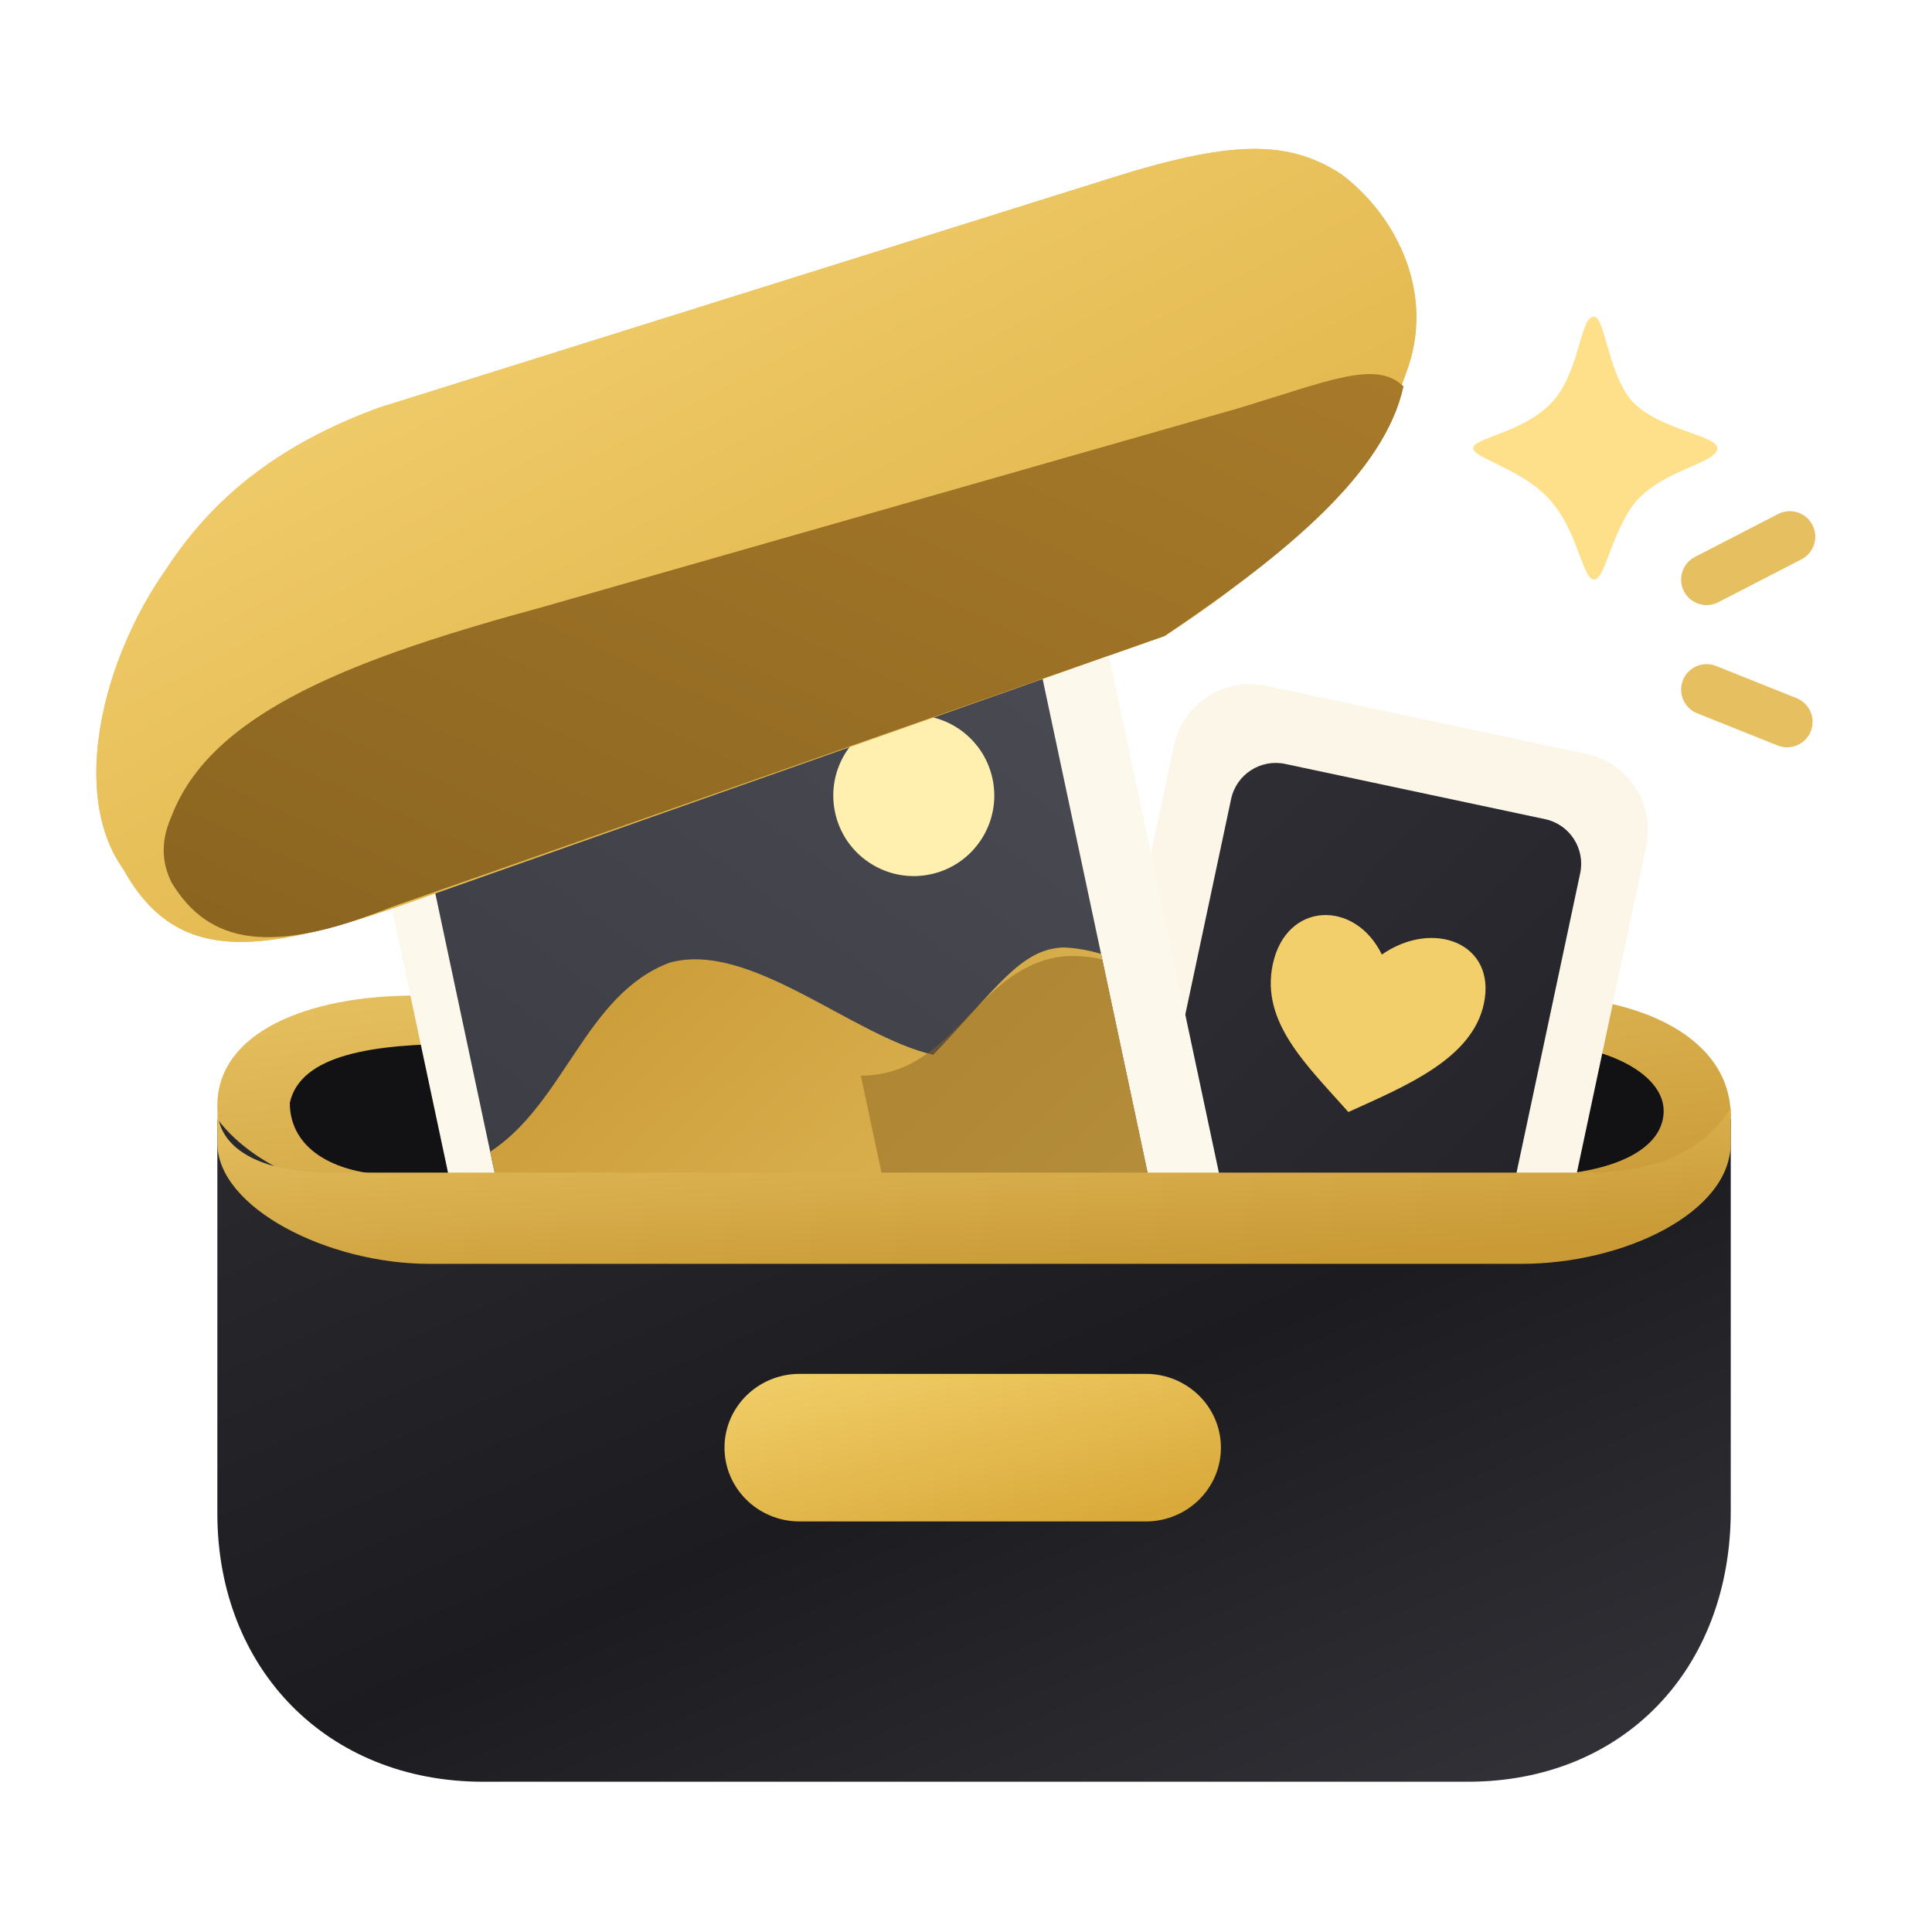
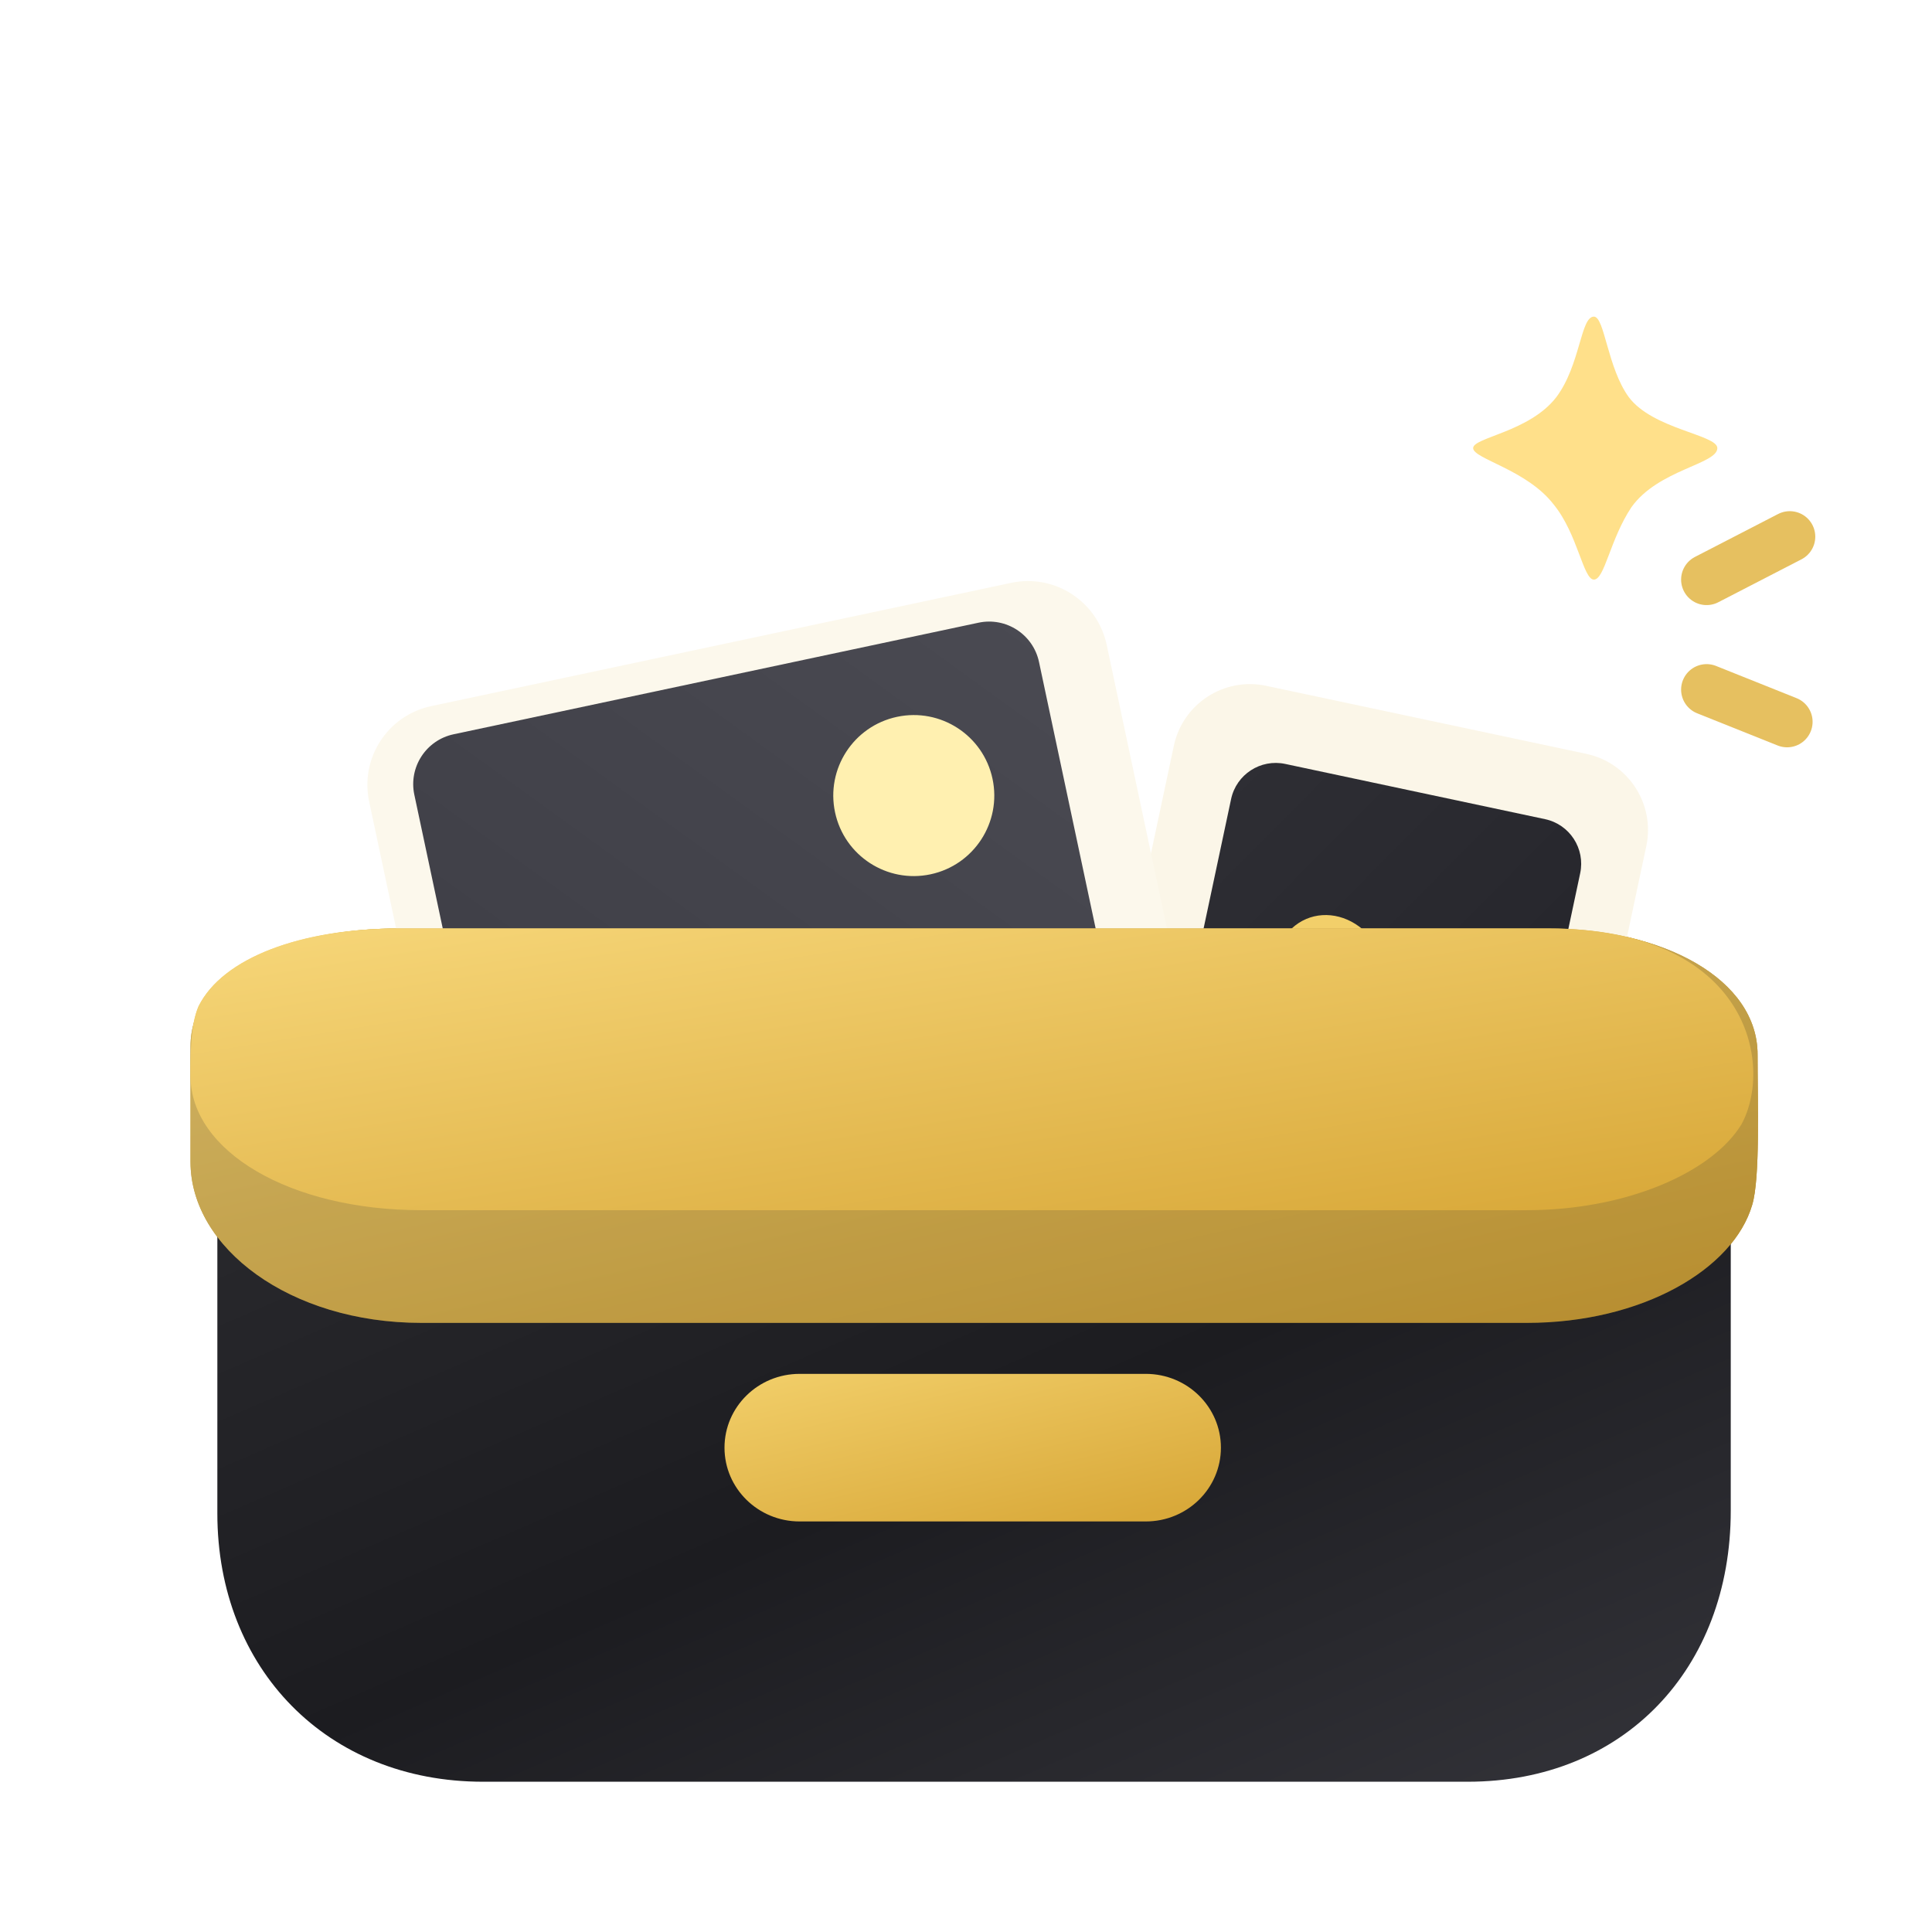
<svg xmlns="http://www.w3.org/2000/svg" viewBox="260 155 720 720" role="img" aria-label="Schuhkarton lädt">
  <defs>
    <linearGradient id="sk-lidTop" x1="0" y1="0" x2="0.9" y2="1">
      <stop stop-color="#f7d77a" />
      <stop offset="1" stop-color="#d9a93a" />
    </linearGradient>
    <linearGradient id="sk-lidInside" x1="0" y1="1" x2="1" y2="0">
      <stop stop-color="#8a6420" />
      <stop offset="1" stop-color="#a77a2a" />
    </linearGradient>
    <linearGradient id="sk-rim" x1="0" y1="0" x2="0.7" y2="1">
      <stop stop-color="#e6c060" />
      <stop offset="1" stop-color="#c99a36" />
    </linearGradient>
    <linearGradient id="sk-box" x1="0" y1="0" x2="1" y2="1">
      <stop stop-color="#2a2a2e" />
      <stop offset="0.5" stop-color="#1c1c20" />
      <stop offset="1" stop-color="#34343a" />
    </linearGradient>
    <linearGradient id="sk-slot" x1="0" y1="0" x2="0.8" y2="1">
      <stop stop-color="#f2cf6a" />
      <stop offset="1" stop-color="#d9a93a" />
    </linearGradient>
    <linearGradient id="sk-sky" x1="0" y1="1" x2="1" y2="0">
      <stop stop-color="#3a3a42" />
      <stop offset="1" stop-color="#4a4a52" />
    </linearGradient>
    <linearGradient id="sk-mountains" x1="0" y1="0" x2="1" y2="1">
      <stop stop-color="#c99a36" />
      <stop offset="1" stop-color="#e6c060" />
    </linearGradient>
    <linearGradient id="sk-heartBg" x1="0" y1="0" x2="1" y2="1">
      <stop stop-color="#2e2e34" />
      <stop offset="1" stop-color="#222228" />
    </linearGradient>
    <clipPath id="sk-scene">
      <rect x="429" y="405" width="238" height="260" rx="19" />
    </clipPath>
    <clipPath id="sk-inbox">
      <rect x="260" y="155" width="720" height="640" />
    </clipPath>
  </defs>
  <style>
-     .lid, .p1, .p2, .star, .rays { transform-box: fill-box; transform-origin: center; animation: 3.2s infinite both; }
-     .lid { animation-name: sk-lid; }
-     .lid-front { animation-name: sk-lid, sk-front; }
+     .p1, .p2, .star, .rays { transform-box: fill-box; transform-origin: center; animation: 3.2s infinite both; }
    .p1 { animation-name: sk-p1; }
    .p2 { animation-name: sk-p2; }
    .star { animation-name: sk-star; }
    .rays { animation-name: sk-rays; }
-     @keyframes sk-lid {
-       0%, 4% { transform: translate(82px, 172px) rotate(17.5deg) scale(1.13, 1); animation-timing-function: cubic-bezier(.2, .8, .3, 1.15); }
-       16%, 30% { transform: none; animation-timing-function: cubic-bezier(.5, 0, .4, 1); }
-       68%, 100% { transform: translate(82px, 172px) rotate(17.5deg) scale(1.13, 1); }
-     }
-     @keyframes sk-front { 0%, 6% { opacity: 1; } 7%, 62% { opacity: 0; } 63%, 100% { opacity: 1; } }
+     .lid-still { display: none; }
    @keyframes sk-p1 {
-       0%, 7% { transform: translateY(260px); animation-timing-function: cubic-bezier(.2, .8, .3, 1.2); }
-       20%, 36% { transform: none; animation-timing-function: ease-in; }
-       60%, 100% { transform: translateY(260px); }
+       0%, 9% { transform: translateY(260px); animation-timing-function: cubic-bezier(.2, .8, .3, 1.2); }
+       21%, 36% { transform: none; animation-timing-function: ease-in; }
+       56%, 100% { transform: translateY(260px); }
    }
    @keyframes sk-p2 {
-       0%, 10% { transform: translateY(240px); animation-timing-function: cubic-bezier(.2, .8, .3, 1.25); }
-       23%, 33% { transform: none; animation-timing-function: ease-in; }
-       57%, 100% { transform: translateY(240px); }
+       0%, 11% { transform: translateY(240px); animation-timing-function: cubic-bezier(.2, .8, .3, 1.25); }
+       24%, 33% { transform: none; animation-timing-function: ease-in; }
+       53%, 100% { transform: translateY(240px); }
    }
    @keyframes sk-star {
      0%, 17% { transform: scale(0) rotate(-90deg); opacity: 0; animation-timing-function: cubic-bezier(.2, .8, .3, 1.4); }
      26%, 34% { transform: none; opacity: 1; }
      44%, 100% { transform: scale(0) rotate(45deg); opacity: 0; }
    }
    @keyframes sk-rays {
      0%, 22% { transform: scale(.2); opacity: 0; animation-timing-function: ease-out; }
      29%, 34% { transform: none; opacity: 1; }
      42%, 100% { transform: scale(.2); opacity: 0; }
    }
-     @media (prefers-reduced-motion: reduce) { .lid, .p1, .p2, .star, .rays { animation: none; } .lid-front { display: none; } }
+     @media (prefers-reduced-motion: reduce) {
+       .p1, .p2, .star, .rays { animation: none; }
+       .lid-move { display: none; }
+       .lid-still { display: inline; }
+     }
  </style>
-   <g class="lid">
+   <g class="lid-still">
    <path fill="url(#sk-lidTop)" d="M306 479C286 451 298 401 322 367C339 341 363 321 401 307L672 222C719 207 740 207 760 220C781 236 795 265 784 294C773 326 745 359 694 392L408 493C357 510 326 515 306 479Z" />
    <path fill="url(#sk-lidInside)" d="M324 459C339 420 393 400 463 381L722 307C755 297 773 289 783 299C776 331 740 361 694 392L406 493C361 511 338 507 324 484C320 476 320 468 324 459Z" />
+   </g>
+   <g class="lid-move">
+     <g>
+       <animate attributeName="display" dur="3.2s" repeatCount="indefinite" calcMode="discrete" keyTimes="0;0.1;0.52" values="none;inline;none" />
+       <g id="sk-lidMove">
+         <path fill="url(#sk-lidTop)" d="M331 545C331 560 331 574 331 588C331 620 368 648 417 648C554.3 648 691.7 648 829 648C872 648 906 628 913 604C916 594 915 566 915 548C915 520 880 501 837 501C694.3 501 551.7 501 409 501C366 501 331 517 331 545Z">
+           <animate attributeName="d" dur="3.2s" repeatCount="indefinite" calcMode="spline" keyTimes="0;0.04;0.1;0.19;0.31;0.52;0.66;1" keySplines="0 0 1 1;.4 0 1 .8;0 .3 .3 1;0 0 1 1;.45 0 .8 .55;.2 .45 .4 1;0 0 1 1" values="M331 545C331 560 331 574 331 588C331 620 368 648 417 648C554.3 648 691.7 648 829 648C872 648 906 628 913 604C916 594 915 566 915 548C915 520 880 501 837 501C694.3 501 551.7 501 409 501C366 501 331 517 331 545Z;M331 545C331 560 331 574 331 588C331 620 368 648 417 648C554.3 648 691.7 648 829 648C872 648 906 628 913 604C916 594 915 566 915 548C915 520 880 501 837 501C694.3 501 551.7 501 409 501C366 501 331 517 331 545Z;M331 503.6C331 505.4 331 507.1 331 508.8C331 512.6 368 516 417 516C554.3 516 691.7 516 829 516C872 516 906 513.6 913 510.7C916 509.5 915 506.2 915 504C915 500.6 880 498.4 837 498.4C694.3 498.4 551.7 498.4 409 498.4C366 498.4 331 500.3 331 503.6Z;M306 479C286 451 298 401 322 367C339 341 363 321 401 307C491.3 278.7 581.7 250.3 672 222C719 207 740 207 760 220C781 236 795 265 784 294C773 326 745 359 694 392C598.7 425.7 503.3 459.3 408 493C357 510 326 515 306 479Z;M306 479C286 451 298 401 322 367C339 341 363 321 401 307C491.3 278.7 581.7 250.3 672 222C719 207 740 207 760 220C781 236 795 265 784 294C773 326 745 359 694 392C598.7 425.7 503.3 459.3 408 493C357 510 326 515 306 479Z;M331 503.6C331 505.4 331 507.1 331 508.8C331 512.6 368 516 417 516C554.3 516 691.7 516 829 516C872 516 906 513.6 913 510.7C916 509.5 915 506.2 915 504C915 500.6 880 498.4 837 498.4C694.3 498.4 551.7 498.4 409 498.4C366 498.4 331 500.3 331 503.6Z;M331 545C331 560 331 574 331 588C331 620 368 648 417 648C554.3 648 691.7 648 829 648C872 648 906 628 913 604C916 594 915 566 915 548C915 520 880 501 837 501C694.3 501 551.7 501 409 501C366 501 331 517 331 545Z;M331 545C331 560 331 574 331 588C331 620 368 648 417 648C554.3 648 691.7 648 829 648C872 648 906 628 913 604C916 594 915 566 915 548C915 520 880 501 837 501C694.3 501 551.7 501 409 501C366 501 331 517 331 545Z" />
+         </path>
+         <path fill="#000" opacity=".16" d="M331 545C331 560 331 574 331 588C331 620 368 648 417 648C554.3 648 691.7 648 829 648C872 648 906 628 913 604C916 594 915 566 915 548C915 520 880 501 837 501C694.3 501 551.7 501 409 501C366 501 331 517 331 545Z">
+           <animate attributeName="d" dur="3.2s" repeatCount="indefinite" calcMode="spline" keyTimes="0;0.04;0.1;0.19;0.31;0.52;0.66;1" keySplines="0 0 1 1;.4 0 1 .8;0 .3 .3 1;0 0 1 1;.45 0 .8 .55;.2 .45 .4 1;0 0 1 1" values="M331 545C331 560 331 574 331 588C331 620 368 648 417 648C554.3 648 691.7 648 829 648C872 648 906 628 913 604C916 594 915 566 915 548C915 520 880 501 837 501C694.3 501 551.7 501 409 501C366 501 331 517 331 545Z;M331 545C331 560 331 574 331 588C331 620 368 648 417 648C554.3 648 691.7 648 829 648C872 648 906 628 913 604C916 594 915 566 915 548C915 520 880 501 837 501C694.3 501 551.7 501 409 501C366 501 331 517 331 545Z;M331 503.6C331 505.4 331 507.1 331 508.8C331 512.6 368 516 417 516C554.3 516 691.7 516 829 516C872 516 906 513.6 913 510.7C916 509.5 915 506.2 915 504C915 500.6 880 498.4 837 498.4C694.3 498.4 551.7 498.4 409 498.4C366 498.4 331 500.3 331 503.6Z;M306 479C286 451 298 401 322 367C339 341 363 321 401 307C491.3 278.7 581.7 250.3 672 222C719 207 740 207 760 220C781 236 795 265 784 294C773 326 745 359 694 392C598.7 425.7 503.3 459.3 408 493C357 510 326 515 306 479Z;M306 479C286 451 298 401 322 367C339 341 363 321 401 307C491.3 278.7 581.7 250.3 672 222C719 207 740 207 760 220C781 236 795 265 784 294C773 326 745 359 694 392C598.7 425.7 503.3 459.3 408 493C357 510 326 515 306 479Z;M331 503.6C331 505.4 331 507.1 331 508.8C331 512.6 368 516 417 516C554.3 516 691.7 516 829 516C872 516 906 513.6 913 510.7C916 509.5 915 506.2 915 504C915 500.6 880 498.4 837 498.4C694.3 498.4 551.7 498.4 409 498.4C366 498.4 331 500.3 331 503.6Z;M331 545C331 560 331 574 331 588C331 620 368 648 417 648C554.3 648 691.7 648 829 648C872 648 906 628 913 604C916 594 915 566 915 548C915 520 880 501 837 501C694.3 501 551.7 501 409 501C366 501 331 517 331 545Z;M331 545C331 560 331 574 331 588C331 620 368 648 417 648C554.3 648 691.7 648 829 648C872 648 906 628 913 604C916 594 915 566 915 548C915 520 880 501 837 501C694.3 501 551.7 501 409 501C366 501 331 517 331 545Z" />
+           <animate attributeName="opacity" dur="3.2s" repeatCount="indefinite" keyTimes="0;0.1;0.19;0.31;0.52;1" values=".16;.16;0;0;.16;.16" />
+         </path>
+         <path fill="url(#sk-lidTop)" d="M331 556C331 584 368 606 417 606C554.3 606 691.7 606 829 606C866 606 898 592 909 574C921 552 912 501 837 501C694.3 501 551.7 501 409 501C372 501 343 512 334 530C331 537 331 547 331 556Z">
+           <animate attributeName="d" dur="3.2s" repeatCount="indefinite" calcMode="spline" keyTimes="0;0.04;0.1;0.19;0.31;0.52;0.66;1" keySplines="0 0 1 1;.4 0 1 .8;0 .3 .3 1;0 0 1 1;.45 0 .8 .55;.2 .45 .4 1;0 0 1 1" values="M331 556C331 584 368 606 417 606C554.3 606 691.7 606 829 606C866 606 898 592 909 574C921 552 912 501 837 501C694.3 501 551.7 501 409 501C372 501 343 512 334 530C331 537 331 547 331 556Z;M331 556C331 584 368 606 417 606C554.3 606 691.7 606 829 606C866 606 898 592 909 574C921 552 912 501 837 501C694.3 501 551.7 501 409 501C372 501 343 512 334 530C331 537 331 547 331 556Z;M331 499.7C331 500.6 368 501.2 417 501.2C554.3 501.2 691.7 501.2 829 501.2C866 501.2 898 500.8 909 500.3C921 499.6 912 498.1 837 498.1C694.3 498.1 551.7 498.1 409 498.1C372 498.1 343 498.4 334 499C331 499.2 331 499.5 331 499.7Z;M324 459C339 420 393 400 463 381C549.3 356.3 635.7 331.7 722 307C755 297 773 289 783 299C776 331 740 361 694 392C598 425.7 502 459.3 406 493C361 511 338 507 324 484C320 476 320 468 324 459Z;M324 459C339 420 393 400 463 381C549.3 356.3 635.7 331.7 722 307C755 297 773 289 783 299C776 331 740 361 694 392C598 425.7 502 459.3 406 493C361 511 338 507 324 484C320 476 320 468 324 459Z;M331 499.7C331 500.6 368 501.2 417 501.2C554.3 501.2 691.7 501.2 829 501.2C866 501.2 898 500.8 909 500.3C921 499.6 912 498.1 837 498.1C694.3 498.1 551.7 498.1 409 498.1C372 498.1 343 498.4 334 499C331 499.2 331 499.5 331 499.7Z;M331 556C331 584 368 606 417 606C554.3 606 691.7 606 829 606C866 606 898 592 909 574C921 552 912 501 837 501C694.3 501 551.7 501 409 501C372 501 343 512 334 530C331 537 331 547 331 556Z;M331 556C331 584 368 606 417 606C554.3 606 691.7 606 829 606C866 606 898 592 909 574C921 552 912 501 837 501C694.3 501 551.7 501 409 501C372 501 343 512 334 530C331 537 331 547 331 556Z" />
+           <animate attributeName="visibility" dur="3.2s" repeatCount="indefinite" calcMode="discrete" keyTimes="0;0.1;0.52" values="visible;hidden;visible" />
+         </path>
+         <path fill="url(#sk-lidInside)" d="M331 556C331 584 368 606 417 606C554.3 606 691.7 606 829 606C866 606 898 592 909 574C921 552 912 501 837 501C694.3 501 551.7 501 409 501C372 501 343 512 334 530C331 537 331 547 331 556Z" visibility="hidden">
+           <animate attributeName="d" dur="3.2s" repeatCount="indefinite" calcMode="spline" keyTimes="0;0.04;0.1;0.19;0.31;0.52;0.66;1" keySplines="0 0 1 1;.4 0 1 .8;0 .3 .3 1;0 0 1 1;.45 0 .8 .55;.2 .45 .4 1;0 0 1 1" values="M331 556C331 584 368 606 417 606C554.3 606 691.7 606 829 606C866 606 898 592 909 574C921 552 912 501 837 501C694.3 501 551.7 501 409 501C372 501 343 512 334 530C331 537 331 547 331 556Z;M331 556C331 584 368 606 417 606C554.3 606 691.7 606 829 606C866 606 898 592 909 574C921 552 912 501 837 501C694.3 501 551.7 501 409 501C372 501 343 512 334 530C331 537 331 547 331 556Z;M331 499.7C331 500.6 368 501.2 417 501.2C554.3 501.2 691.7 501.2 829 501.2C866 501.2 898 500.8 909 500.3C921 499.6 912 498.1 837 498.1C694.3 498.1 551.7 498.1 409 498.1C372 498.1 343 498.4 334 499C331 499.2 331 499.5 331 499.7Z;M324 459C339 420 393 400 463 381C549.3 356.3 635.7 331.7 722 307C755 297 773 289 783 299C776 331 740 361 694 392C598 425.7 502 459.3 406 493C361 511 338 507 324 484C320 476 320 468 324 459Z;M324 459C339 420 393 400 463 381C549.3 356.3 635.7 331.7 722 307C755 297 773 289 783 299C776 331 740 361 694 392C598 425.7 502 459.3 406 493C361 511 338 507 324 484C320 476 320 468 324 459Z;M331 499.7C331 500.6 368 501.2 417 501.2C554.3 501.2 691.7 501.2 829 501.2C866 501.2 898 500.8 909 500.3C921 499.6 912 498.1 837 498.1C694.3 498.1 551.7 498.1 409 498.1C372 498.1 343 498.4 334 499C331 499.2 331 499.5 331 499.7Z;M331 556C331 584 368 606 417 606C554.3 606 691.7 606 829 606C866 606 898 592 909 574C921 552 912 501 837 501C694.3 501 551.7 501 409 501C372 501 343 512 334 530C331 537 331 547 331 556Z;M331 556C331 584 368 606 417 606C554.3 606 691.7 606 829 606C866 606 898 592 909 574C921 552 912 501 837 501C694.3 501 551.7 501 409 501C372 501 343 512 334 530C331 537 331 547 331 556Z" />
+           <animate attributeName="visibility" dur="3.2s" repeatCount="indefinite" calcMode="discrete" keyTimes="0;0.1;0.52" values="hidden;visible;hidden" />
+         </path>
+       </g>
+     </g>
  </g>
  <path fill="url(#sk-rim)" d="M341 567C341 540 374 526 415 526H831C872 526 905 542 905 571C905 598 870 626 823 626H423C376 626 341 599 341 567Z" />
  <path fill="#121214" d="M368 566C372 548 399 544 432 544H833C858 544 880 555 880 569C880 583 862 592 835 593H406C381 592 368 581 368 566Z" />
  <g clip-path="url(#sk-inbox)">
    <g class="p2">
      <g transform="rotate(12 771 515)">
        <rect x="682" y="421" width="180" height="255" rx="29" fill="#fbf6e8" />
        <rect x="707" y="448" width="133" height="208" rx="17" fill="url(#sk-heartBg)" />
        <path fill="#f2cf6a" d="M774 510C760 492 735 498 735 522C735 544 755 556 774 570C793 556 815 541 815 520C815 497 790 493 774 510Z" />
      </g>
    </g>
    <g class="p1">
      <g transform="rotate(-12 551 507)">
        <rect x="412" y="393" width="281" height="307" rx="30" fill="#fcf8ec" />
        <g clip-path="url(#sk-scene)">
          <rect x="429" y="405" width="238" height="260" rx="19" fill="url(#sk-sky)" />
          <circle cx="611" cy="463" r="30" fill="#fff0b0" />
          <path fill="url(#sk-mountains)" d="M429 560C460 548 476 510 509 505C540 503 570 546 598 559C626 540 638 527 654 530C681 537 696 564 712 572L712 678H429Z" />
          <path fill="#8a6420" opacity="0.5" d="M570 561C604 568 619 532 651 533C678 535 699 564 712 576V678H570Z" />
        </g>
      </g>
    </g>
  </g>
  <path fill="url(#sk-box)" d="M341 572C356 592 388 603 419 603H827C862 603 891 589 905 572V718C905 777 865 819 807 819H440C382 819 341 777 341 719Z" />
  <path fill="url(#sk-rim)" d="M341 568C341 583 357 592 383 592H855C881 591 896 582 905 568V581C905 607 865 626 827 626H420C382 626 341 605 341 581Z" />
  <rect x="530" y="667" width="185" height="55" rx="28" fill="url(#sk-slot)" />
  <path class="star" fill="#ffe08a" d="M854 273C858 273 859 292 867 303C876 315 900 317 900 322C900 328 878 330 868 344C860 356 858 371 854 371C850 371 848 354 839 343C829 330 809 326 809 322C809 318 830 316 840 303C849 291 849 273 854 273Z" />
  <path class="rays" d="M896 371L927 355M896 412L926 424" fill="none" stroke="#e6c060" stroke-width="19" stroke-linecap="round" />
-   <g class="lid lid-front">
-     <path fill="url(#sk-lidTop)" d="M306 479C286 451 298 401 322 367C339 341 363 321 401 307L672 222C719 207 740 207 760 220C781 236 795 265 784 294C773 326 745 359 694 392L408 493C357 510 326 515 306 479Z" />
-     <path fill="url(#sk-lidInside)" d="M324 459C339 420 393 400 463 381L722 307C755 297 773 289 783 299C776 331 740 361 694 392L406 493C361 511 338 507 324 484C320 476 320 468 324 459Z" />
+   <g class="lid-move">
+     <g>
+       <animate attributeName="display" dur="3.2s" repeatCount="indefinite" calcMode="discrete" keyTimes="0;0.1;0.52" values="inline;none;inline" />
+       <use href="#sk-lidMove" />
+     </g>
  </g>
</svg>
